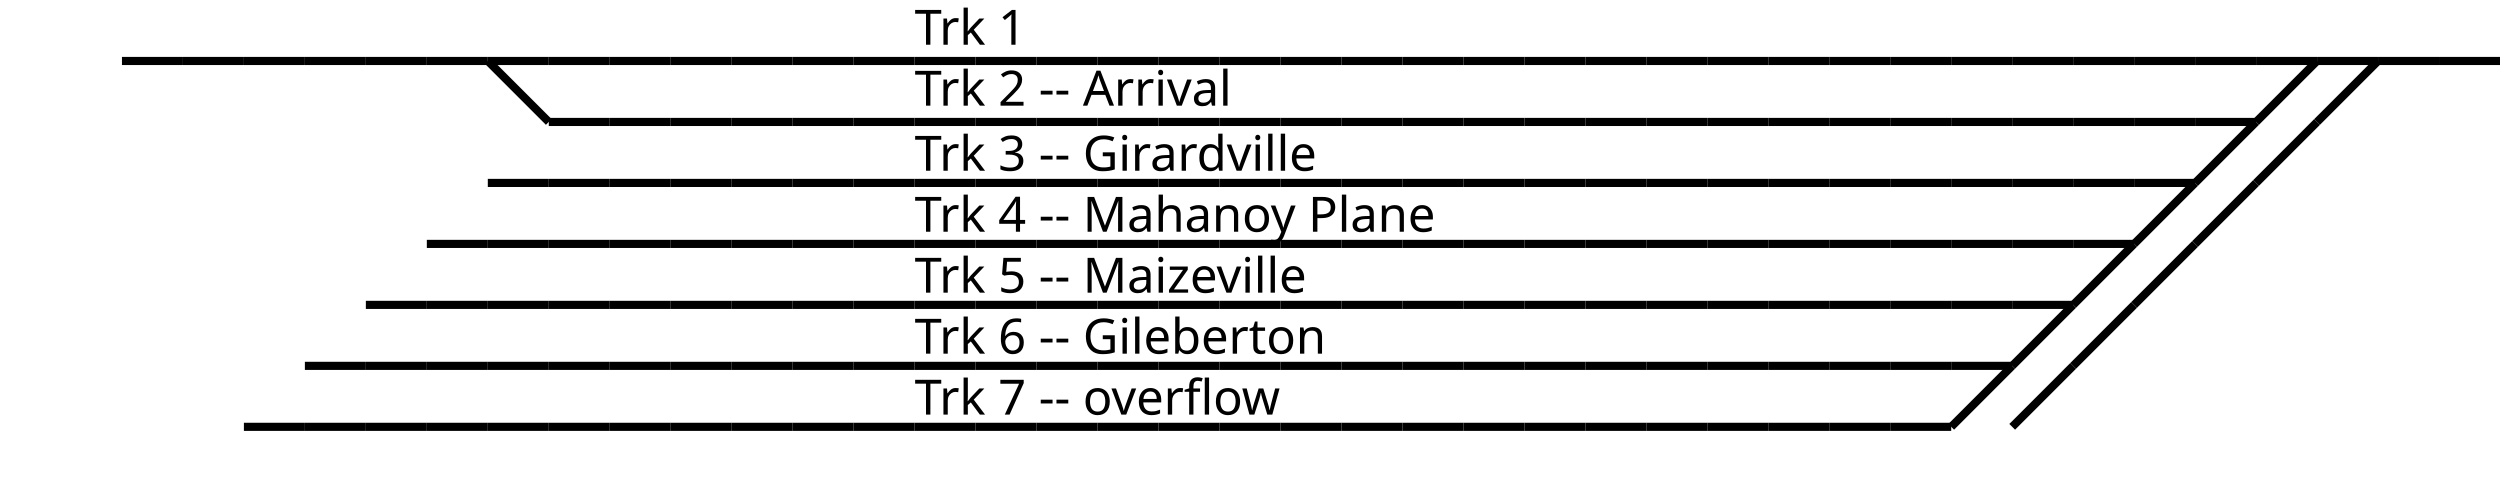
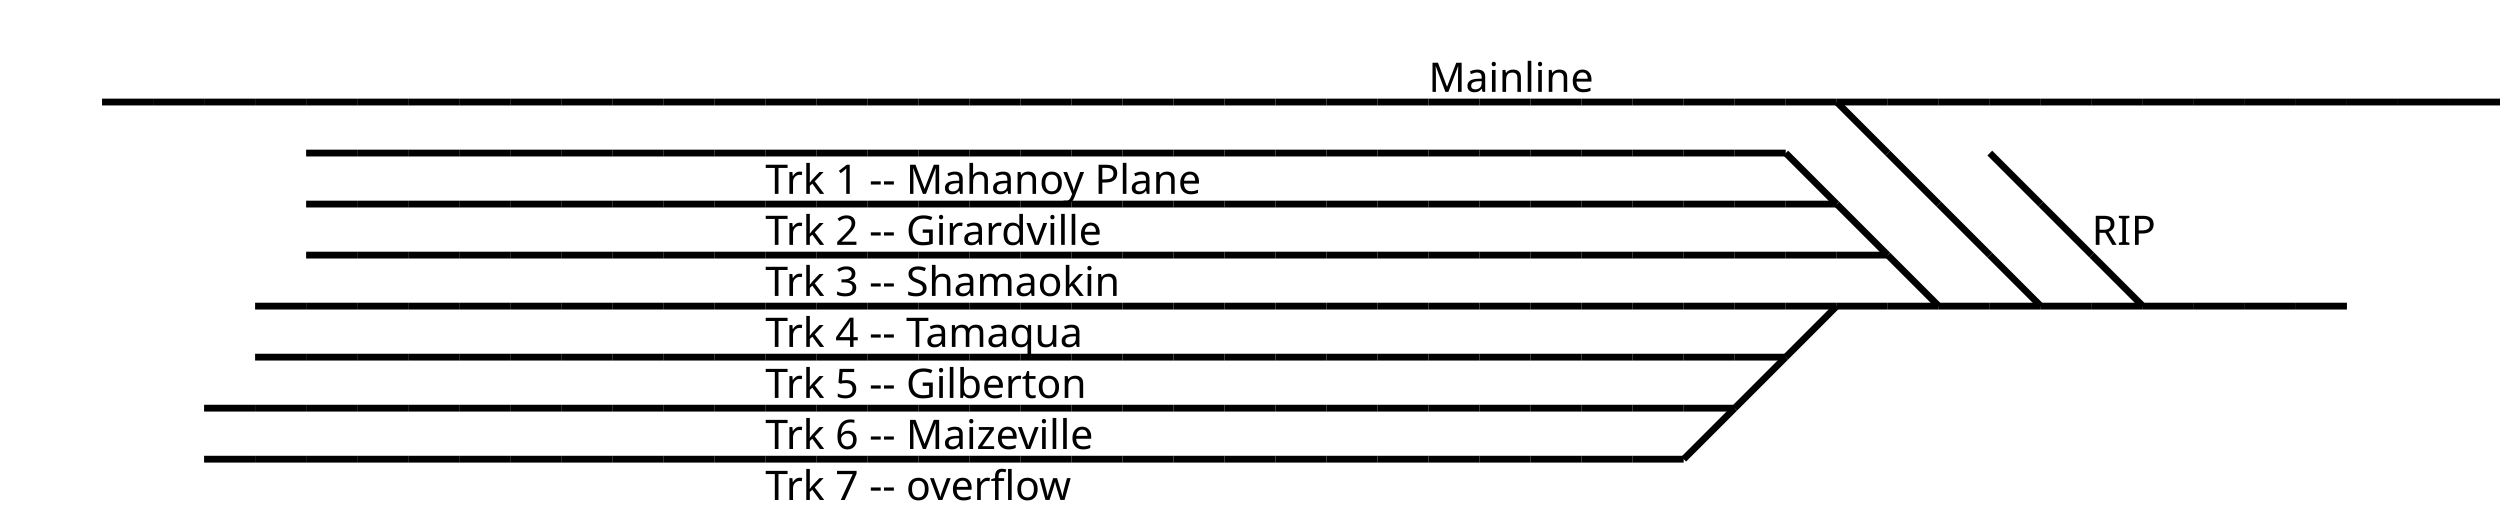
- <svg xmlns="http://www.w3.org/2000/svg" version="1.1" baseProfile="full" width="615" height="120">
-   <text x="225" y="11" font-family="Verdana" font-size="12">Trk 1</text>
-   <text x="225" y="26" font-family="Verdana" font-size="12">Trk 2 -- Arrival</text>
-   <text x="225" y="42" font-family="Verdana" font-size="12">Trk 3 -- Girardville</text>
-   <text x="225" y="57" font-family="Verdana" font-size="12">Trk 4 -- Mahanoy Plane</text>
-   <text x="225" y="72" font-family="Verdana" font-size="12">Trk 5 -- Maizeville</text>
-   <text x="225" y="87" font-family="Verdana" font-size="12">Trk 6 -- Gileberton</text>
-   <text x="225" y="102" font-family="Verdana" font-size="12">Trk 7 -- overflow</text>
-   <line x1="30" y1="15" x2="45" y2="15" style="stroke:black;stroke-width:2" />
-   <line x1="45" y1="15" x2="60" y2="15" style="stroke:black;stroke-width:2" />
-   <line x1="60" y1="15" x2="75" y2="15" style="stroke:black;stroke-width:2" />
-   <line x1="75" y1="15" x2="90" y2="15" style="stroke:black;stroke-width:2" />
-   <line x1="90" y1="15" x2="105" y2="15" style="stroke:black;stroke-width:2" />
-   <line x1="105" y1="15" x2="120" y2="15" style="stroke:black;stroke-width:2" />
-   <line x1="120" y1="15" x2="135" y2="15" style="stroke:black;stroke-width:2" />
-   <line x1="135" y1="15" x2="150" y2="15" style="stroke:black;stroke-width:2" />
-   <line x1="150" y1="15" x2="165" y2="15" style="stroke:black;stroke-width:2" />
-   <line x1="165" y1="15" x2="180" y2="15" style="stroke:black;stroke-width:2" />
-   <line x1="180" y1="15" x2="195" y2="15" style="stroke:black;stroke-width:2" />
-   <line x1="195" y1="15" x2="210" y2="15" style="stroke:black;stroke-width:2" />
-   <line x1="210" y1="15" x2="225" y2="15" style="stroke:black;stroke-width:2" />
-   <line x1="225" y1="15" x2="240" y2="15" style="stroke:black;stroke-width:2" />
-   <line x1="240" y1="15" x2="255" y2="15" style="stroke:black;stroke-width:2" />
-   <line x1="255" y1="15" x2="270" y2="15" style="stroke:black;stroke-width:2" />
-   <line x1="270" y1="15" x2="285" y2="15" style="stroke:black;stroke-width:2" />
-   <line x1="285" y1="15" x2="300" y2="15" style="stroke:black;stroke-width:2" />
-   <line x1="300" y1="15" x2="315" y2="15" style="stroke:black;stroke-width:2" />
-   <line x1="315" y1="15" x2="330" y2="15" style="stroke:black;stroke-width:2" />
-   <line x1="330" y1="15" x2="345" y2="15" style="stroke:black;stroke-width:2" />
-   <line x1="345" y1="15" x2="360" y2="15" style="stroke:black;stroke-width:2" />
-   <line x1="360" y1="15" x2="375" y2="15" style="stroke:black;stroke-width:2" />
-   <line x1="375" y1="15" x2="390" y2="15" style="stroke:black;stroke-width:2" />
-   <line x1="390" y1="15" x2="405" y2="15" style="stroke:black;stroke-width:2" />
-   <line x1="405" y1="15" x2="420" y2="15" style="stroke:black;stroke-width:2" />
-   <line x1="420" y1="15" x2="435" y2="15" style="stroke:black;stroke-width:2" />
-   <line x1="435" y1="15" x2="450" y2="15" style="stroke:black;stroke-width:2" />
-   <line x1="450" y1="15" x2="465" y2="15" style="stroke:black;stroke-width:2" />
-   <line x1="465" y1="15" x2="480" y2="15" style="stroke:black;stroke-width:2" />
-   <line x1="480" y1="15" x2="495" y2="15" style="stroke:black;stroke-width:2" />
-   <line x1="495" y1="15" x2="510" y2="15" style="stroke:black;stroke-width:2" />
-   <line x1="510" y1="15" x2="525" y2="15" style="stroke:black;stroke-width:2" />
-   <line x1="525" y1="15" x2="540" y2="15" style="stroke:black;stroke-width:2" />
-   <line x1="540" y1="15" x2="555" y2="15" style="stroke:black;stroke-width:2" />
-   <line x1="555" y1="15" x2="570" y2="15" style="stroke:black;stroke-width:2" />
-   <line x1="570" y1="15" x2="585" y2="15" style="stroke:black;stroke-width:2" />
-   <line x1="585" y1="15" x2="600" y2="15" style="stroke:black;stroke-width:2" />
-   <line x1="600" y1="15" x2="615" y2="15" style="stroke:black;stroke-width:2" />
-   <line x1="120" y1="15" x2="135" y2="30" style="stroke:black;stroke-width:2" />
+ <svg xmlns="http://www.w3.org/2000/svg" version="1.1" baseProfile="full" width="735" height="150">
+   <text x="420" y="27" font-family="Verdana" font-size="12">Mainline</text>
+   <text x="225" y="57" font-family="Verdana" font-size="12">Trk 1 -- Mahanoy Plane</text>
+   <text x="225" y="72" font-family="Verdana" font-size="12">Trk 2 -- Girardville</text>
+   <text x="225" y="87" font-family="Verdana" font-size="12">Trk 3 -- Shamaokin</text>
+   <text x="225" y="102" font-family="Verdana" font-size="12">Trk 4 -- Tamaqua</text>
+   <text x="225" y="117" font-family="Verdana" font-size="12">Trk 5 -- Gilberton</text>
+   <text x="225" y="132" font-family="Verdana" font-size="12">Trk 6 -- Maizeville</text>
+   <text x="225" y="147" font-family="Verdana" font-size="12">Trk 7 -- overflow</text>
+   <text x="615" y="72" font-family="Verdana" font-size="12">RIP</text>
+   <line x1="30" y1="30" x2="45" y2="30" style="stroke:black;stroke-width:2" />
+   <line x1="45" y1="30" x2="60" y2="30" style="stroke:black;stroke-width:2" />
+   <line x1="60" y1="30" x2="75" y2="30" style="stroke:black;stroke-width:2" />
+   <line x1="75" y1="30" x2="90" y2="30" style="stroke:black;stroke-width:2" />
+   <line x1="90" y1="30" x2="105" y2="30" style="stroke:black;stroke-width:2" />
+   <line x1="105" y1="30" x2="120" y2="30" style="stroke:black;stroke-width:2" />
+   <line x1="120" y1="30" x2="135" y2="30" style="stroke:black;stroke-width:2" />
  <line x1="135" y1="30" x2="150" y2="30" style="stroke:black;stroke-width:2" />
  <line x1="150" y1="30" x2="165" y2="30" style="stroke:black;stroke-width:2" />
  <line x1="165" y1="30" x2="180" y2="30" style="stroke:black;stroke-width:2" />
  <line x1="180" y1="30" x2="195" y2="30" style="stroke:black;stroke-width:2" />
  <line x1="195" y1="30" x2="210" y2="30" style="stroke:black;stroke-width:2" />
  <line x1="210" y1="30" x2="225" y2="30" style="stroke:black;stroke-width:2" />
  <line x1="225" y1="30" x2="240" y2="30" style="stroke:black;stroke-width:2" />
  <line x1="240" y1="30" x2="255" y2="30" style="stroke:black;stroke-width:2" />
  <line x1="255" y1="30" x2="270" y2="30" style="stroke:black;stroke-width:2" />
  <line x1="270" y1="30" x2="285" y2="30" style="stroke:black;stroke-width:2" />
  <line x1="285" y1="30" x2="300" y2="30" style="stroke:black;stroke-width:2" />
  <line x1="300" y1="30" x2="315" y2="30" style="stroke:black;stroke-width:2" />
  <line x1="315" y1="30" x2="330" y2="30" style="stroke:black;stroke-width:2" />
  <line x1="330" y1="30" x2="345" y2="30" style="stroke:black;stroke-width:2" />
  <line x1="345" y1="30" x2="360" y2="30" style="stroke:black;stroke-width:2" />
  <line x1="360" y1="30" x2="375" y2="30" style="stroke:black;stroke-width:2" />
  <line x1="375" y1="30" x2="390" y2="30" style="stroke:black;stroke-width:2" />
  <line x1="390" y1="30" x2="405" y2="30" style="stroke:black;stroke-width:2" />
  <line x1="405" y1="30" x2="420" y2="30" style="stroke:black;stroke-width:2" />
  <line x1="420" y1="30" x2="435" y2="30" style="stroke:black;stroke-width:2" />
  <line x1="435" y1="30" x2="450" y2="30" style="stroke:black;stroke-width:2" />
  <line x1="450" y1="30" x2="465" y2="30" style="stroke:black;stroke-width:2" />
  <line x1="465" y1="30" x2="480" y2="30" style="stroke:black;stroke-width:2" />
  <line x1="480" y1="30" x2="495" y2="30" style="stroke:black;stroke-width:2" />
  <line x1="495" y1="30" x2="510" y2="30" style="stroke:black;stroke-width:2" />
  <line x1="510" y1="30" x2="525" y2="30" style="stroke:black;stroke-width:2" />
  <line x1="525" y1="30" x2="540" y2="30" style="stroke:black;stroke-width:2" />
  <line x1="540" y1="30" x2="555" y2="30" style="stroke:black;stroke-width:2" />
-   <line x1="555" y1="30" x2="570" y2="15" style="stroke:black;stroke-width:2" />
-   <line x1="570" y1="30" x2="585" y2="15" style="stroke:black;stroke-width:2" />
+   <line x1="555" y1="30" x2="570" y2="30" style="stroke:black;stroke-width:2" />
+   <line x1="570" y1="30" x2="585" y2="30" style="stroke:black;stroke-width:2" />
+   <line x1="585" y1="30" x2="600" y2="30" style="stroke:black;stroke-width:2" />
+   <line x1="600" y1="30" x2="615" y2="30" style="stroke:black;stroke-width:2" />
+   <line x1="615" y1="30" x2="630" y2="30" style="stroke:black;stroke-width:2" />
+   <line x1="630" y1="30" x2="645" y2="30" style="stroke:black;stroke-width:2" />
+   <line x1="645" y1="30" x2="660" y2="30" style="stroke:black;stroke-width:2" />
+   <line x1="660" y1="30" x2="675" y2="30" style="stroke:black;stroke-width:2" />
+   <line x1="675" y1="30" x2="690" y2="30" style="stroke:black;stroke-width:2" />
+   <line x1="690" y1="30" x2="705" y2="30" style="stroke:black;stroke-width:2" />
+   <line x1="705" y1="30" x2="720" y2="30" style="stroke:black;stroke-width:2" />
+   <line x1="720" y1="30" x2="735" y2="30" style="stroke:black;stroke-width:2" />
+   <line x1="90" y1="45" x2="105" y2="45" style="stroke:black;stroke-width:2" />
+   <line x1="105" y1="45" x2="120" y2="45" style="stroke:black;stroke-width:2" />
  <line x1="120" y1="45" x2="135" y2="45" style="stroke:black;stroke-width:2" />
  <line x1="135" y1="45" x2="150" y2="45" style="stroke:black;stroke-width:2" />
  <line x1="150" y1="45" x2="165" y2="45" style="stroke:black;stroke-width:2" />
  <line x1="165" y1="45" x2="180" y2="45" style="stroke:black;stroke-width:2" />
  <line x1="180" y1="45" x2="195" y2="45" style="stroke:black;stroke-width:2" />
  <line x1="195" y1="45" x2="210" y2="45" style="stroke:black;stroke-width:2" />
  <line x1="210" y1="45" x2="225" y2="45" style="stroke:black;stroke-width:2" />
  <line x1="225" y1="45" x2="240" y2="45" style="stroke:black;stroke-width:2" />
  <line x1="240" y1="45" x2="255" y2="45" style="stroke:black;stroke-width:2" />
  <line x1="255" y1="45" x2="270" y2="45" style="stroke:black;stroke-width:2" />
  <line x1="270" y1="45" x2="285" y2="45" style="stroke:black;stroke-width:2" />
  <line x1="285" y1="45" x2="300" y2="45" style="stroke:black;stroke-width:2" />
  <line x1="300" y1="45" x2="315" y2="45" style="stroke:black;stroke-width:2" />
  <line x1="315" y1="45" x2="330" y2="45" style="stroke:black;stroke-width:2" />
  <line x1="330" y1="45" x2="345" y2="45" style="stroke:black;stroke-width:2" />
  <line x1="345" y1="45" x2="360" y2="45" style="stroke:black;stroke-width:2" />
  <line x1="360" y1="45" x2="375" y2="45" style="stroke:black;stroke-width:2" />
  <line x1="375" y1="45" x2="390" y2="45" style="stroke:black;stroke-width:2" />
  <line x1="390" y1="45" x2="405" y2="45" style="stroke:black;stroke-width:2" />
  <line x1="405" y1="45" x2="420" y2="45" style="stroke:black;stroke-width:2" />
  <line x1="420" y1="45" x2="435" y2="45" style="stroke:black;stroke-width:2" />
  <line x1="435" y1="45" x2="450" y2="45" style="stroke:black;stroke-width:2" />
  <line x1="450" y1="45" x2="465" y2="45" style="stroke:black;stroke-width:2" />
  <line x1="465" y1="45" x2="480" y2="45" style="stroke:black;stroke-width:2" />
  <line x1="480" y1="45" x2="495" y2="45" style="stroke:black;stroke-width:2" />
  <line x1="495" y1="45" x2="510" y2="45" style="stroke:black;stroke-width:2" />
  <line x1="510" y1="45" x2="525" y2="45" style="stroke:black;stroke-width:2" />
-   <line x1="525" y1="45" x2="540" y2="45" style="stroke:black;stroke-width:2" />
-   <line x1="540" y1="45" x2="555" y2="30" style="stroke:black;stroke-width:2" />
-   <line x1="555" y1="45" x2="570" y2="30" style="stroke:black;stroke-width:2" />
+   <line x1="540" y1="30" x2="555" y2="45" style="stroke:black;stroke-width:2" />
+   <line x1="90" y1="60" x2="105" y2="60" style="stroke:black;stroke-width:2" />
  <line x1="105" y1="60" x2="120" y2="60" style="stroke:black;stroke-width:2" />
  <line x1="120" y1="60" x2="135" y2="60" style="stroke:black;stroke-width:2" />
  <line x1="135" y1="60" x2="150" y2="60" style="stroke:black;stroke-width:2" />
  <line x1="150" y1="60" x2="165" y2="60" style="stroke:black;stroke-width:2" />
  <line x1="165" y1="60" x2="180" y2="60" style="stroke:black;stroke-width:2" />
  <line x1="180" y1="60" x2="195" y2="60" style="stroke:black;stroke-width:2" />
  <line x1="195" y1="60" x2="210" y2="60" style="stroke:black;stroke-width:2" />
  <line x1="210" y1="60" x2="225" y2="60" style="stroke:black;stroke-width:2" />
  <line x1="225" y1="60" x2="240" y2="60" style="stroke:black;stroke-width:2" />
  <line x1="240" y1="60" x2="255" y2="60" style="stroke:black;stroke-width:2" />
  <line x1="255" y1="60" x2="270" y2="60" style="stroke:black;stroke-width:2" />
  <line x1="270" y1="60" x2="285" y2="60" style="stroke:black;stroke-width:2" />
  <line x1="285" y1="60" x2="300" y2="60" style="stroke:black;stroke-width:2" />
  <line x1="300" y1="60" x2="315" y2="60" style="stroke:black;stroke-width:2" />
  <line x1="315" y1="60" x2="330" y2="60" style="stroke:black;stroke-width:2" />
  <line x1="330" y1="60" x2="345" y2="60" style="stroke:black;stroke-width:2" />
  <line x1="345" y1="60" x2="360" y2="60" style="stroke:black;stroke-width:2" />
  <line x1="360" y1="60" x2="375" y2="60" style="stroke:black;stroke-width:2" />
  <line x1="375" y1="60" x2="390" y2="60" style="stroke:black;stroke-width:2" />
  <line x1="390" y1="60" x2="405" y2="60" style="stroke:black;stroke-width:2" />
  <line x1="405" y1="60" x2="420" y2="60" style="stroke:black;stroke-width:2" />
  <line x1="420" y1="60" x2="435" y2="60" style="stroke:black;stroke-width:2" />
  <line x1="435" y1="60" x2="450" y2="60" style="stroke:black;stroke-width:2" />
  <line x1="450" y1="60" x2="465" y2="60" style="stroke:black;stroke-width:2" />
  <line x1="465" y1="60" x2="480" y2="60" style="stroke:black;stroke-width:2" />
  <line x1="480" y1="60" x2="495" y2="60" style="stroke:black;stroke-width:2" />
  <line x1="495" y1="60" x2="510" y2="60" style="stroke:black;stroke-width:2" />
  <line x1="510" y1="60" x2="525" y2="60" style="stroke:black;stroke-width:2" />
-   <line x1="525" y1="60" x2="540" y2="45" style="stroke:black;stroke-width:2" />
-   <line x1="540" y1="60" x2="555" y2="45" style="stroke:black;stroke-width:2" />
+   <line x1="525" y1="45" x2="540" y2="60" style="stroke:black;stroke-width:2" />
+   <line x1="525" y1="60" x2="540" y2="60" style="stroke:black;stroke-width:2" />
+   <line x1="555" y1="45" x2="570" y2="60" style="stroke:black;stroke-width:2" />
+   <line x1="585" y1="45" x2="600" y2="60" style="stroke:black;stroke-width:2" />
  <line x1="90" y1="75" x2="105" y2="75" style="stroke:black;stroke-width:2" />
  <line x1="105" y1="75" x2="120" y2="75" style="stroke:black;stroke-width:2" />
  <line x1="120" y1="75" x2="135" y2="75" style="stroke:black;stroke-width:2" />
  <line x1="135" y1="75" x2="150" y2="75" style="stroke:black;stroke-width:2" />
  <line x1="150" y1="75" x2="165" y2="75" style="stroke:black;stroke-width:2" />
  <line x1="165" y1="75" x2="180" y2="75" style="stroke:black;stroke-width:2" />
  <line x1="180" y1="75" x2="195" y2="75" style="stroke:black;stroke-width:2" />
  <line x1="195" y1="75" x2="210" y2="75" style="stroke:black;stroke-width:2" />
  <line x1="210" y1="75" x2="225" y2="75" style="stroke:black;stroke-width:2" />
  <line x1="225" y1="75" x2="240" y2="75" style="stroke:black;stroke-width:2" />
  <line x1="240" y1="75" x2="255" y2="75" style="stroke:black;stroke-width:2" />
  <line x1="255" y1="75" x2="270" y2="75" style="stroke:black;stroke-width:2" />
  <line x1="270" y1="75" x2="285" y2="75" style="stroke:black;stroke-width:2" />
  <line x1="285" y1="75" x2="300" y2="75" style="stroke:black;stroke-width:2" />
  <line x1="300" y1="75" x2="315" y2="75" style="stroke:black;stroke-width:2" />
  <line x1="315" y1="75" x2="330" y2="75" style="stroke:black;stroke-width:2" />
  <line x1="330" y1="75" x2="345" y2="75" style="stroke:black;stroke-width:2" />
  <line x1="345" y1="75" x2="360" y2="75" style="stroke:black;stroke-width:2" />
  <line x1="360" y1="75" x2="375" y2="75" style="stroke:black;stroke-width:2" />
  <line x1="375" y1="75" x2="390" y2="75" style="stroke:black;stroke-width:2" />
  <line x1="390" y1="75" x2="405" y2="75" style="stroke:black;stroke-width:2" />
  <line x1="405" y1="75" x2="420" y2="75" style="stroke:black;stroke-width:2" />
  <line x1="420" y1="75" x2="435" y2="75" style="stroke:black;stroke-width:2" />
  <line x1="435" y1="75" x2="450" y2="75" style="stroke:black;stroke-width:2" />
  <line x1="450" y1="75" x2="465" y2="75" style="stroke:black;stroke-width:2" />
  <line x1="465" y1="75" x2="480" y2="75" style="stroke:black;stroke-width:2" />
  <line x1="480" y1="75" x2="495" y2="75" style="stroke:black;stroke-width:2" />
  <line x1="495" y1="75" x2="510" y2="75" style="stroke:black;stroke-width:2" />
-   <line x1="510" y1="75" x2="525" y2="60" style="stroke:black;stroke-width:2" />
-   <line x1="525" y1="75" x2="540" y2="60" style="stroke:black;stroke-width:2" />
+   <line x1="510" y1="75" x2="525" y2="75" style="stroke:black;stroke-width:2" />
+   <line x1="525" y1="75" x2="540" y2="75" style="stroke:black;stroke-width:2" />
+   <line x1="540" y1="60" x2="555" y2="75" style="stroke:black;stroke-width:2" />
+   <line x1="540" y1="75" x2="555" y2="75" style="stroke:black;stroke-width:2" />
+   <line x1="570" y1="60" x2="585" y2="75" style="stroke:black;stroke-width:2" />
+   <line x1="600" y1="60" x2="615" y2="75" style="stroke:black;stroke-width:2" />
  <line x1="75" y1="90" x2="90" y2="90" style="stroke:black;stroke-width:2" />
  <line x1="90" y1="90" x2="105" y2="90" style="stroke:black;stroke-width:2" />
  <line x1="105" y1="90" x2="120" y2="90" style="stroke:black;stroke-width:2" />
  <line x1="120" y1="90" x2="135" y2="90" style="stroke:black;stroke-width:2" />
  <line x1="135" y1="90" x2="150" y2="90" style="stroke:black;stroke-width:2" />
  <line x1="150" y1="90" x2="165" y2="90" style="stroke:black;stroke-width:2" />
  <line x1="165" y1="90" x2="180" y2="90" style="stroke:black;stroke-width:2" />
  <line x1="180" y1="90" x2="195" y2="90" style="stroke:black;stroke-width:2" />
  <line x1="195" y1="90" x2="210" y2="90" style="stroke:black;stroke-width:2" />
  <line x1="210" y1="90" x2="225" y2="90" style="stroke:black;stroke-width:2" />
  <line x1="225" y1="90" x2="240" y2="90" style="stroke:black;stroke-width:2" />
  <line x1="240" y1="90" x2="255" y2="90" style="stroke:black;stroke-width:2" />
  <line x1="255" y1="90" x2="270" y2="90" style="stroke:black;stroke-width:2" />
  <line x1="270" y1="90" x2="285" y2="90" style="stroke:black;stroke-width:2" />
  <line x1="285" y1="90" x2="300" y2="90" style="stroke:black;stroke-width:2" />
  <line x1="300" y1="90" x2="315" y2="90" style="stroke:black;stroke-width:2" />
  <line x1="315" y1="90" x2="330" y2="90" style="stroke:black;stroke-width:2" />
  <line x1="330" y1="90" x2="345" y2="90" style="stroke:black;stroke-width:2" />
  <line x1="345" y1="90" x2="360" y2="90" style="stroke:black;stroke-width:2" />
  <line x1="360" y1="90" x2="375" y2="90" style="stroke:black;stroke-width:2" />
  <line x1="375" y1="90" x2="390" y2="90" style="stroke:black;stroke-width:2" />
  <line x1="390" y1="90" x2="405" y2="90" style="stroke:black;stroke-width:2" />
  <line x1="405" y1="90" x2="420" y2="90" style="stroke:black;stroke-width:2" />
  <line x1="420" y1="90" x2="435" y2="90" style="stroke:black;stroke-width:2" />
  <line x1="435" y1="90" x2="450" y2="90" style="stroke:black;stroke-width:2" />
  <line x1="450" y1="90" x2="465" y2="90" style="stroke:black;stroke-width:2" />
  <line x1="465" y1="90" x2="480" y2="90" style="stroke:black;stroke-width:2" />
  <line x1="480" y1="90" x2="495" y2="90" style="stroke:black;stroke-width:2" />
-   <line x1="495" y1="90" x2="510" y2="75" style="stroke:black;stroke-width:2" />
-   <line x1="510" y1="90" x2="525" y2="75" style="stroke:black;stroke-width:2" />
-   <line x1="60" y1="105" x2="75" y2="105" style="stroke:black;stroke-width:2" />
+   <line x1="495" y1="90" x2="510" y2="90" style="stroke:black;stroke-width:2" />
+   <line x1="510" y1="90" x2="525" y2="90" style="stroke:black;stroke-width:2" />
+   <line x1="525" y1="90" x2="540" y2="90" style="stroke:black;stroke-width:2" />
+   <line x1="540" y1="90" x2="555" y2="90" style="stroke:black;stroke-width:2" />
+   <line x1="555" y1="75" x2="570" y2="90" style="stroke:black;stroke-width:2" />
+   <line x1="555" y1="90" x2="570" y2="90" style="stroke:black;stroke-width:2" />
+   <line x1="570" y1="90" x2="585" y2="90" style="stroke:black;stroke-width:2" />
+   <line x1="585" y1="75" x2="600" y2="90" style="stroke:black;stroke-width:2" />
+   <line x1="585" y1="90" x2="600" y2="90" style="stroke:black;stroke-width:2" />
+   <line x1="600" y1="90" x2="615" y2="90" style="stroke:black;stroke-width:2" />
+   <line x1="615" y1="75" x2="630" y2="90" style="stroke:black;stroke-width:2" />
+   <line x1="615" y1="90" x2="630" y2="90" style="stroke:black;stroke-width:2" />
+   <line x1="630" y1="90" x2="645" y2="90" style="stroke:black;stroke-width:2" />
+   <line x1="645" y1="90" x2="660" y2="90" style="stroke:black;stroke-width:2" />
+   <line x1="660" y1="90" x2="675" y2="90" style="stroke:black;stroke-width:2" />
+   <line x1="675" y1="90" x2="690" y2="90" style="stroke:black;stroke-width:2" />
  <line x1="75" y1="105" x2="90" y2="105" style="stroke:black;stroke-width:2" />
  <line x1="90" y1="105" x2="105" y2="105" style="stroke:black;stroke-width:2" />
  <line x1="105" y1="105" x2="120" y2="105" style="stroke:black;stroke-width:2" />
  <line x1="120" y1="105" x2="135" y2="105" style="stroke:black;stroke-width:2" />
  <line x1="135" y1="105" x2="150" y2="105" style="stroke:black;stroke-width:2" />
  <line x1="150" y1="105" x2="165" y2="105" style="stroke:black;stroke-width:2" />
  <line x1="165" y1="105" x2="180" y2="105" style="stroke:black;stroke-width:2" />
  <line x1="180" y1="105" x2="195" y2="105" style="stroke:black;stroke-width:2" />
  <line x1="195" y1="105" x2="210" y2="105" style="stroke:black;stroke-width:2" />
  <line x1="210" y1="105" x2="225" y2="105" style="stroke:black;stroke-width:2" />
  <line x1="225" y1="105" x2="240" y2="105" style="stroke:black;stroke-width:2" />
  <line x1="240" y1="105" x2="255" y2="105" style="stroke:black;stroke-width:2" />
  <line x1="255" y1="105" x2="270" y2="105" style="stroke:black;stroke-width:2" />
  <line x1="270" y1="105" x2="285" y2="105" style="stroke:black;stroke-width:2" />
  <line x1="285" y1="105" x2="300" y2="105" style="stroke:black;stroke-width:2" />
  <line x1="300" y1="105" x2="315" y2="105" style="stroke:black;stroke-width:2" />
  <line x1="315" y1="105" x2="330" y2="105" style="stroke:black;stroke-width:2" />
  <line x1="330" y1="105" x2="345" y2="105" style="stroke:black;stroke-width:2" />
  <line x1="345" y1="105" x2="360" y2="105" style="stroke:black;stroke-width:2" />
  <line x1="360" y1="105" x2="375" y2="105" style="stroke:black;stroke-width:2" />
  <line x1="375" y1="105" x2="390" y2="105" style="stroke:black;stroke-width:2" />
  <line x1="390" y1="105" x2="405" y2="105" style="stroke:black;stroke-width:2" />
  <line x1="405" y1="105" x2="420" y2="105" style="stroke:black;stroke-width:2" />
  <line x1="420" y1="105" x2="435" y2="105" style="stroke:black;stroke-width:2" />
  <line x1="435" y1="105" x2="450" y2="105" style="stroke:black;stroke-width:2" />
  <line x1="450" y1="105" x2="465" y2="105" style="stroke:black;stroke-width:2" />
  <line x1="465" y1="105" x2="480" y2="105" style="stroke:black;stroke-width:2" />
-   <line x1="480" y1="105" x2="495" y2="90" style="stroke:black;stroke-width:2" />
-   <line x1="495" y1="105" x2="510" y2="90" style="stroke:black;stroke-width:2" />
+   <line x1="480" y1="105" x2="495" y2="105" style="stroke:black;stroke-width:2" />
+   <line x1="495" y1="105" x2="510" y2="105" style="stroke:black;stroke-width:2" />
+   <line x1="510" y1="105" x2="525" y2="105" style="stroke:black;stroke-width:2" />
+   <line x1="525" y1="105" x2="540" y2="90" style="stroke:black;stroke-width:2" />
+   <line x1="60" y1="120" x2="75" y2="120" style="stroke:black;stroke-width:2" />
+   <line x1="75" y1="120" x2="90" y2="120" style="stroke:black;stroke-width:2" />
+   <line x1="90" y1="120" x2="105" y2="120" style="stroke:black;stroke-width:2" />
+   <line x1="105" y1="120" x2="120" y2="120" style="stroke:black;stroke-width:2" />
+   <line x1="120" y1="120" x2="135" y2="120" style="stroke:black;stroke-width:2" />
+   <line x1="135" y1="120" x2="150" y2="120" style="stroke:black;stroke-width:2" />
+   <line x1="150" y1="120" x2="165" y2="120" style="stroke:black;stroke-width:2" />
+   <line x1="165" y1="120" x2="180" y2="120" style="stroke:black;stroke-width:2" />
+   <line x1="180" y1="120" x2="195" y2="120" style="stroke:black;stroke-width:2" />
+   <line x1="195" y1="120" x2="210" y2="120" style="stroke:black;stroke-width:2" />
+   <line x1="210" y1="120" x2="225" y2="120" style="stroke:black;stroke-width:2" />
+   <line x1="225" y1="120" x2="240" y2="120" style="stroke:black;stroke-width:2" />
+   <line x1="240" y1="120" x2="255" y2="120" style="stroke:black;stroke-width:2" />
+   <line x1="255" y1="120" x2="270" y2="120" style="stroke:black;stroke-width:2" />
+   <line x1="270" y1="120" x2="285" y2="120" style="stroke:black;stroke-width:2" />
+   <line x1="285" y1="120" x2="300" y2="120" style="stroke:black;stroke-width:2" />
+   <line x1="300" y1="120" x2="315" y2="120" style="stroke:black;stroke-width:2" />
+   <line x1="315" y1="120" x2="330" y2="120" style="stroke:black;stroke-width:2" />
+   <line x1="330" y1="120" x2="345" y2="120" style="stroke:black;stroke-width:2" />
+   <line x1="345" y1="120" x2="360" y2="120" style="stroke:black;stroke-width:2" />
+   <line x1="360" y1="120" x2="375" y2="120" style="stroke:black;stroke-width:2" />
+   <line x1="375" y1="120" x2="390" y2="120" style="stroke:black;stroke-width:2" />
+   <line x1="390" y1="120" x2="405" y2="120" style="stroke:black;stroke-width:2" />
+   <line x1="405" y1="120" x2="420" y2="120" style="stroke:black;stroke-width:2" />
+   <line x1="420" y1="120" x2="435" y2="120" style="stroke:black;stroke-width:2" />
+   <line x1="435" y1="120" x2="450" y2="120" style="stroke:black;stroke-width:2" />
+   <line x1="450" y1="120" x2="465" y2="120" style="stroke:black;stroke-width:2" />
+   <line x1="465" y1="120" x2="480" y2="120" style="stroke:black;stroke-width:2" />
+   <line x1="480" y1="120" x2="495" y2="120" style="stroke:black;stroke-width:2" />
+   <line x1="495" y1="120" x2="510" y2="120" style="stroke:black;stroke-width:2" />
+   <line x1="510" y1="120" x2="525" y2="105" style="stroke:black;stroke-width:2" />
+   <line x1="60" y1="135" x2="75" y2="135" style="stroke:black;stroke-width:2" />
+   <line x1="75" y1="135" x2="90" y2="135" style="stroke:black;stroke-width:2" />
+   <line x1="90" y1="135" x2="105" y2="135" style="stroke:black;stroke-width:2" />
+   <line x1="105" y1="135" x2="120" y2="135" style="stroke:black;stroke-width:2" />
+   <line x1="120" y1="135" x2="135" y2="135" style="stroke:black;stroke-width:2" />
+   <line x1="135" y1="135" x2="150" y2="135" style="stroke:black;stroke-width:2" />
+   <line x1="150" y1="135" x2="165" y2="135" style="stroke:black;stroke-width:2" />
+   <line x1="165" y1="135" x2="180" y2="135" style="stroke:black;stroke-width:2" />
+   <line x1="180" y1="135" x2="195" y2="135" style="stroke:black;stroke-width:2" />
+   <line x1="195" y1="135" x2="210" y2="135" style="stroke:black;stroke-width:2" />
+   <line x1="210" y1="135" x2="225" y2="135" style="stroke:black;stroke-width:2" />
+   <line x1="225" y1="135" x2="240" y2="135" style="stroke:black;stroke-width:2" />
+   <line x1="240" y1="135" x2="255" y2="135" style="stroke:black;stroke-width:2" />
+   <line x1="255" y1="135" x2="270" y2="135" style="stroke:black;stroke-width:2" />
+   <line x1="270" y1="135" x2="285" y2="135" style="stroke:black;stroke-width:2" />
+   <line x1="285" y1="135" x2="300" y2="135" style="stroke:black;stroke-width:2" />
+   <line x1="300" y1="135" x2="315" y2="135" style="stroke:black;stroke-width:2" />
+   <line x1="315" y1="135" x2="330" y2="135" style="stroke:black;stroke-width:2" />
+   <line x1="330" y1="135" x2="345" y2="135" style="stroke:black;stroke-width:2" />
+   <line x1="345" y1="135" x2="360" y2="135" style="stroke:black;stroke-width:2" />
+   <line x1="360" y1="135" x2="375" y2="135" style="stroke:black;stroke-width:2" />
+   <line x1="375" y1="135" x2="390" y2="135" style="stroke:black;stroke-width:2" />
+   <line x1="390" y1="135" x2="405" y2="135" style="stroke:black;stroke-width:2" />
+   <line x1="405" y1="135" x2="420" y2="135" style="stroke:black;stroke-width:2" />
+   <line x1="420" y1="135" x2="435" y2="135" style="stroke:black;stroke-width:2" />
+   <line x1="435" y1="135" x2="450" y2="135" style="stroke:black;stroke-width:2" />
+   <line x1="450" y1="135" x2="465" y2="135" style="stroke:black;stroke-width:2" />
+   <line x1="465" y1="135" x2="480" y2="135" style="stroke:black;stroke-width:2" />
+   <line x1="480" y1="135" x2="495" y2="135" style="stroke:black;stroke-width:2" />
+   <line x1="495" y1="135" x2="510" y2="120" style="stroke:black;stroke-width:2" />
</svg>
